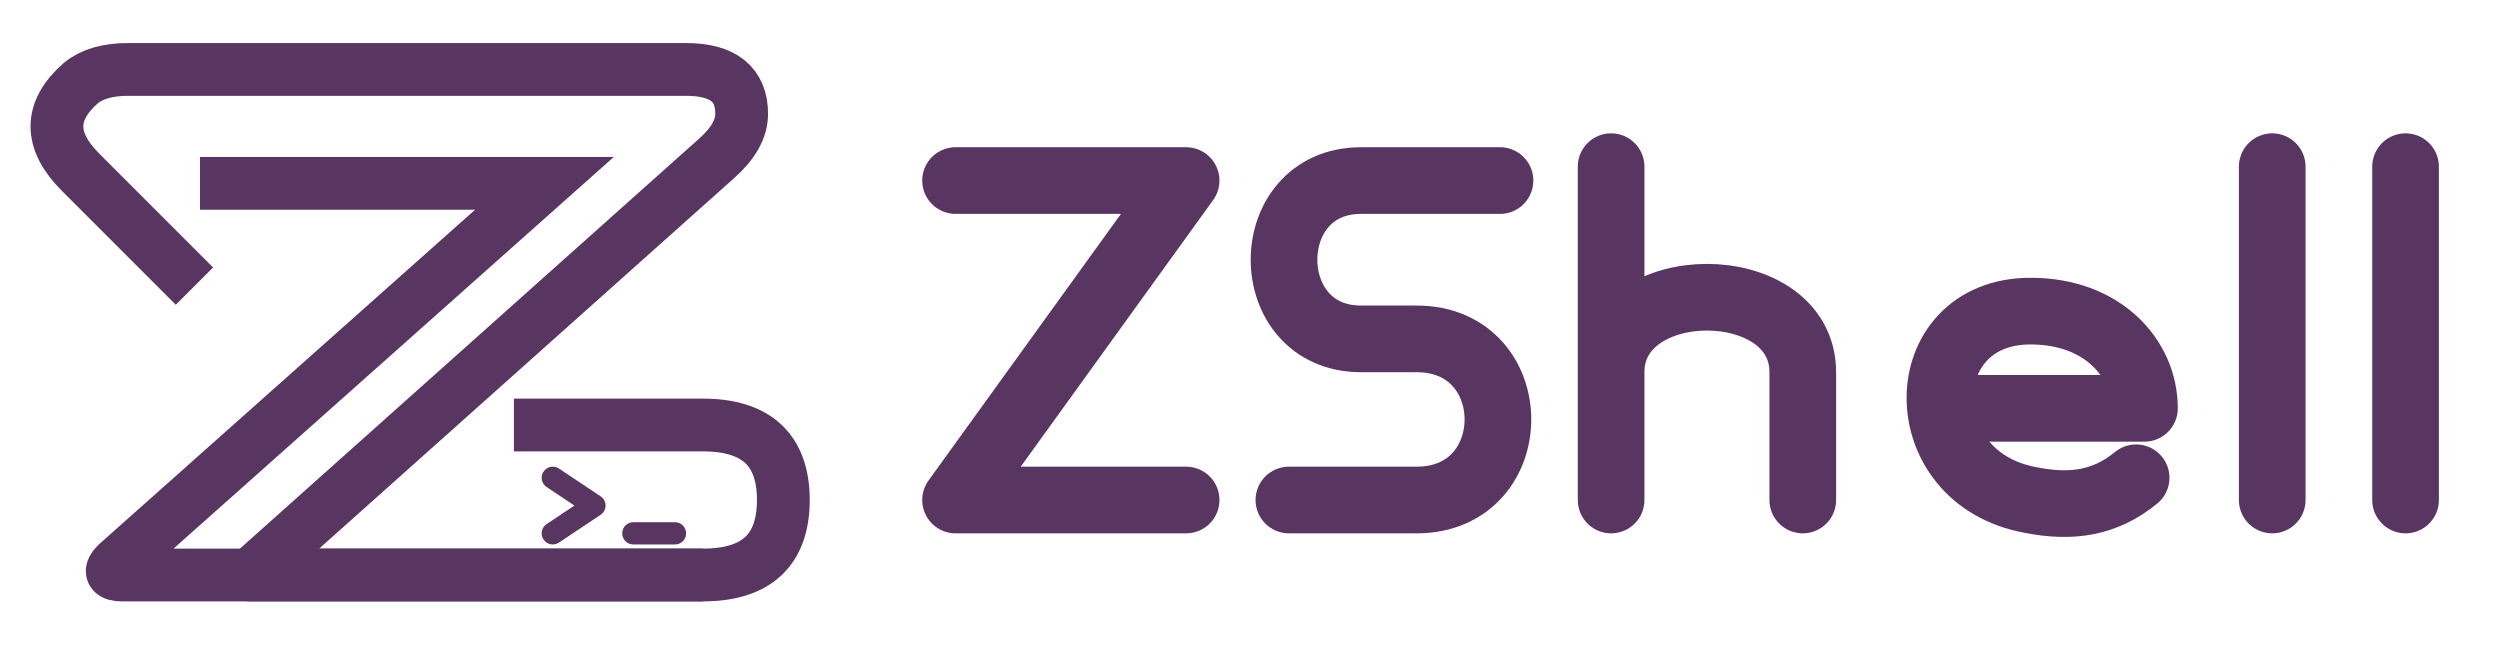
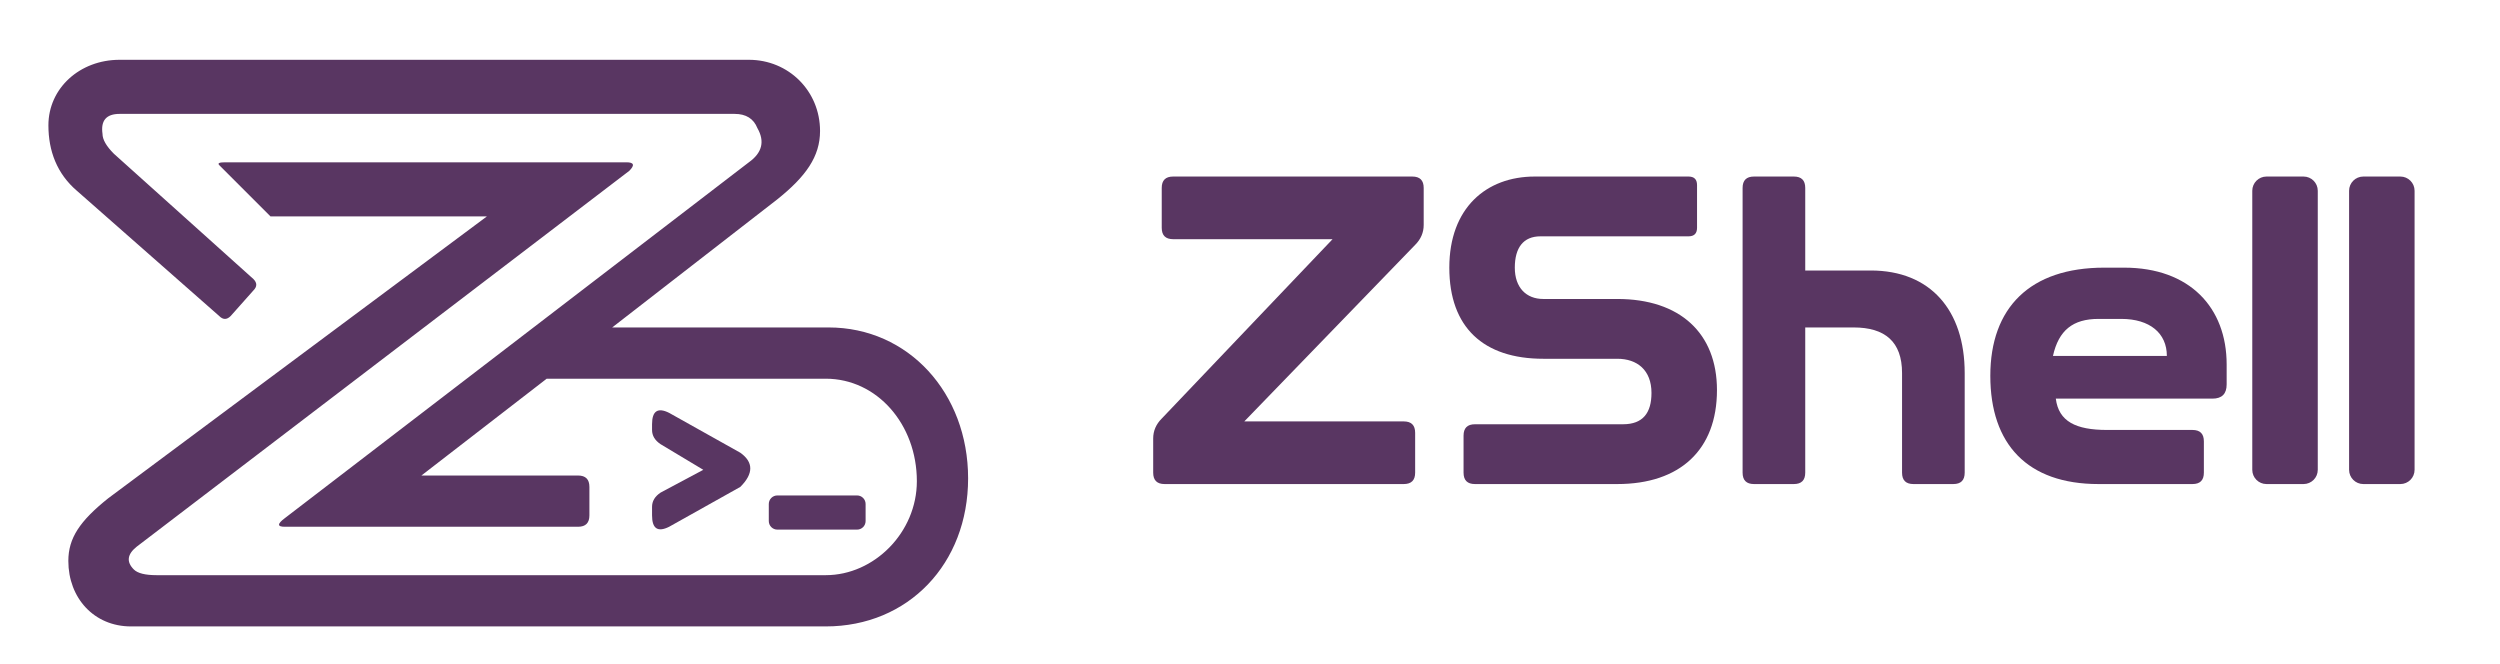
- <svg xmlns="http://www.w3.org/2000/svg" viewBox="0 0 900 240" role="img" aria-labelledby="title desc">
+ <svg xmlns="http://www.w3.org/2000/svg" viewBox="0 0 878 233" role="img" aria-labelledby="title desc">
  <style>
    :root { color: #593662; }
    @media (prefers-color-scheme: dark) { :root { color: #c6add1; } }
  </style>
-   <g fill="none" stroke="currentColor" stroke-width="19" stroke-linejoin="round">
-     <path d="M70 103 29 62Q12 45 29 30Q35 25 46 25H247Q267 25 267 41Q267 49 258 57L90 207H253Q282 207 282 180Q282 153 253 153H185" />
-     <path d="M72 66H196L42 203Q38 207 44 207H253" stroke-linejoin="miter" />
-     <path d="m199 172 15 10-15 10m29 0h15" stroke-width="8" stroke-linecap="round" />
-   </g>
-   <g fill="none" stroke="currentColor" stroke-width="24" stroke-linecap="round" stroke-linejoin="round">
-     <path d="M344 65H427L344 180H427" />
-     <path d="M540 65H490C453 65 453 122 490 122H510C549 122 549 180 510 180H464" />
-     <path d="M580 60V180M580 134C580 98 649 98 649 134V180" />
-     <path d="M769 172C758 181 746 183 731 180C687 172 688 112 731 112C757 112 772 129 772 147H701" />
-     <path d="M818 60V180M866 60V180" />
+   <g fill="currentColor">
+     <path d="M17 44C17 31 28 21 42 21H263C277 21 288 32 288 46C288 55 283 62 273 70L215 115H291C319 115 340 138 340 168C340 198 319 220 290 220H46C33 220 24 210 24 197C24 189 28 183 38 175L171 76H95L77 58Q76 57 79 57H220Q224 57 221 60L48 192Q43 196 47 200Q49 202 55 202H290C307 202 322 187 322 169C322 149 308 133 290 133H192L148 167H203Q207 167 207 171V181Q207 185 203 185H100Q96 185 100 182L263 57Q270 52 266 45Q264 40 258 40H42Q35 40 36 47Q36 50 40 54L89 98Q91 100 89 102L81 111Q79 113 77 111L27 67C20 61 17 53 17 44Z" />
+     <path d="M229 149Q229 142 235 145L260 159Q267 164 260 171L235 185Q229 188 229 181V178Q229 175 232 173L247 165L232 156Q229 154 229 151Z" />
+     <rect x="270" y="174" width="34" height="12" rx="3" />
+     <path d="M412 62H496Q500 62 500 66V79Q500 83 497 86L437 148H493Q497 148 497 152V166Q497 170 493 170H409Q405 170 405 166V154Q405 150 408 147L468 84H412Q408 84 408 80V66Q408 62 412 62Z" />
+     <path d="M539 62H593Q596 62 596 65V80Q596 83 593 83H541C535 83 532 87 532 94C532 101 536 105 542 105H568C590 105 603 117 603 137C603 158 590 170 568 170H518Q514 170 514 166V153Q514 149 518 149H570C577 149 580 145 580 138C580 130 575 126 568 126H542C521 126 509 115 509 94C509 73 522 62 539 62Z" />
+     <path d="M612 66Q612 62 616 62H630Q634 62 634 66V95H657C678 95 690 109 690 131V166Q690 170 686 170H672Q668 170 668 166V131C668 120 662 115 651 115H634V166Q634 170 630 170H616Q612 170 612 166Z" />
+     <path fill-rule="evenodd" d="M739 94H746C769 94 782 108 782 128V135Q782 140 777 140H722C723 148 729 151 740 151H770Q774 151 774 155V166Q774 170 770 170H737C712 170 699 156 699 132C699 108 713 94 739 94ZM721 125H761C761 117 755 112 745 112H737C728 112 723 116 721 125Z" />
+     <rect x="791" y="62" width="23" height="108" rx="5" />
+     <rect x="825" y="62" width="23" height="108" rx="5" />
  </g>
</svg>
